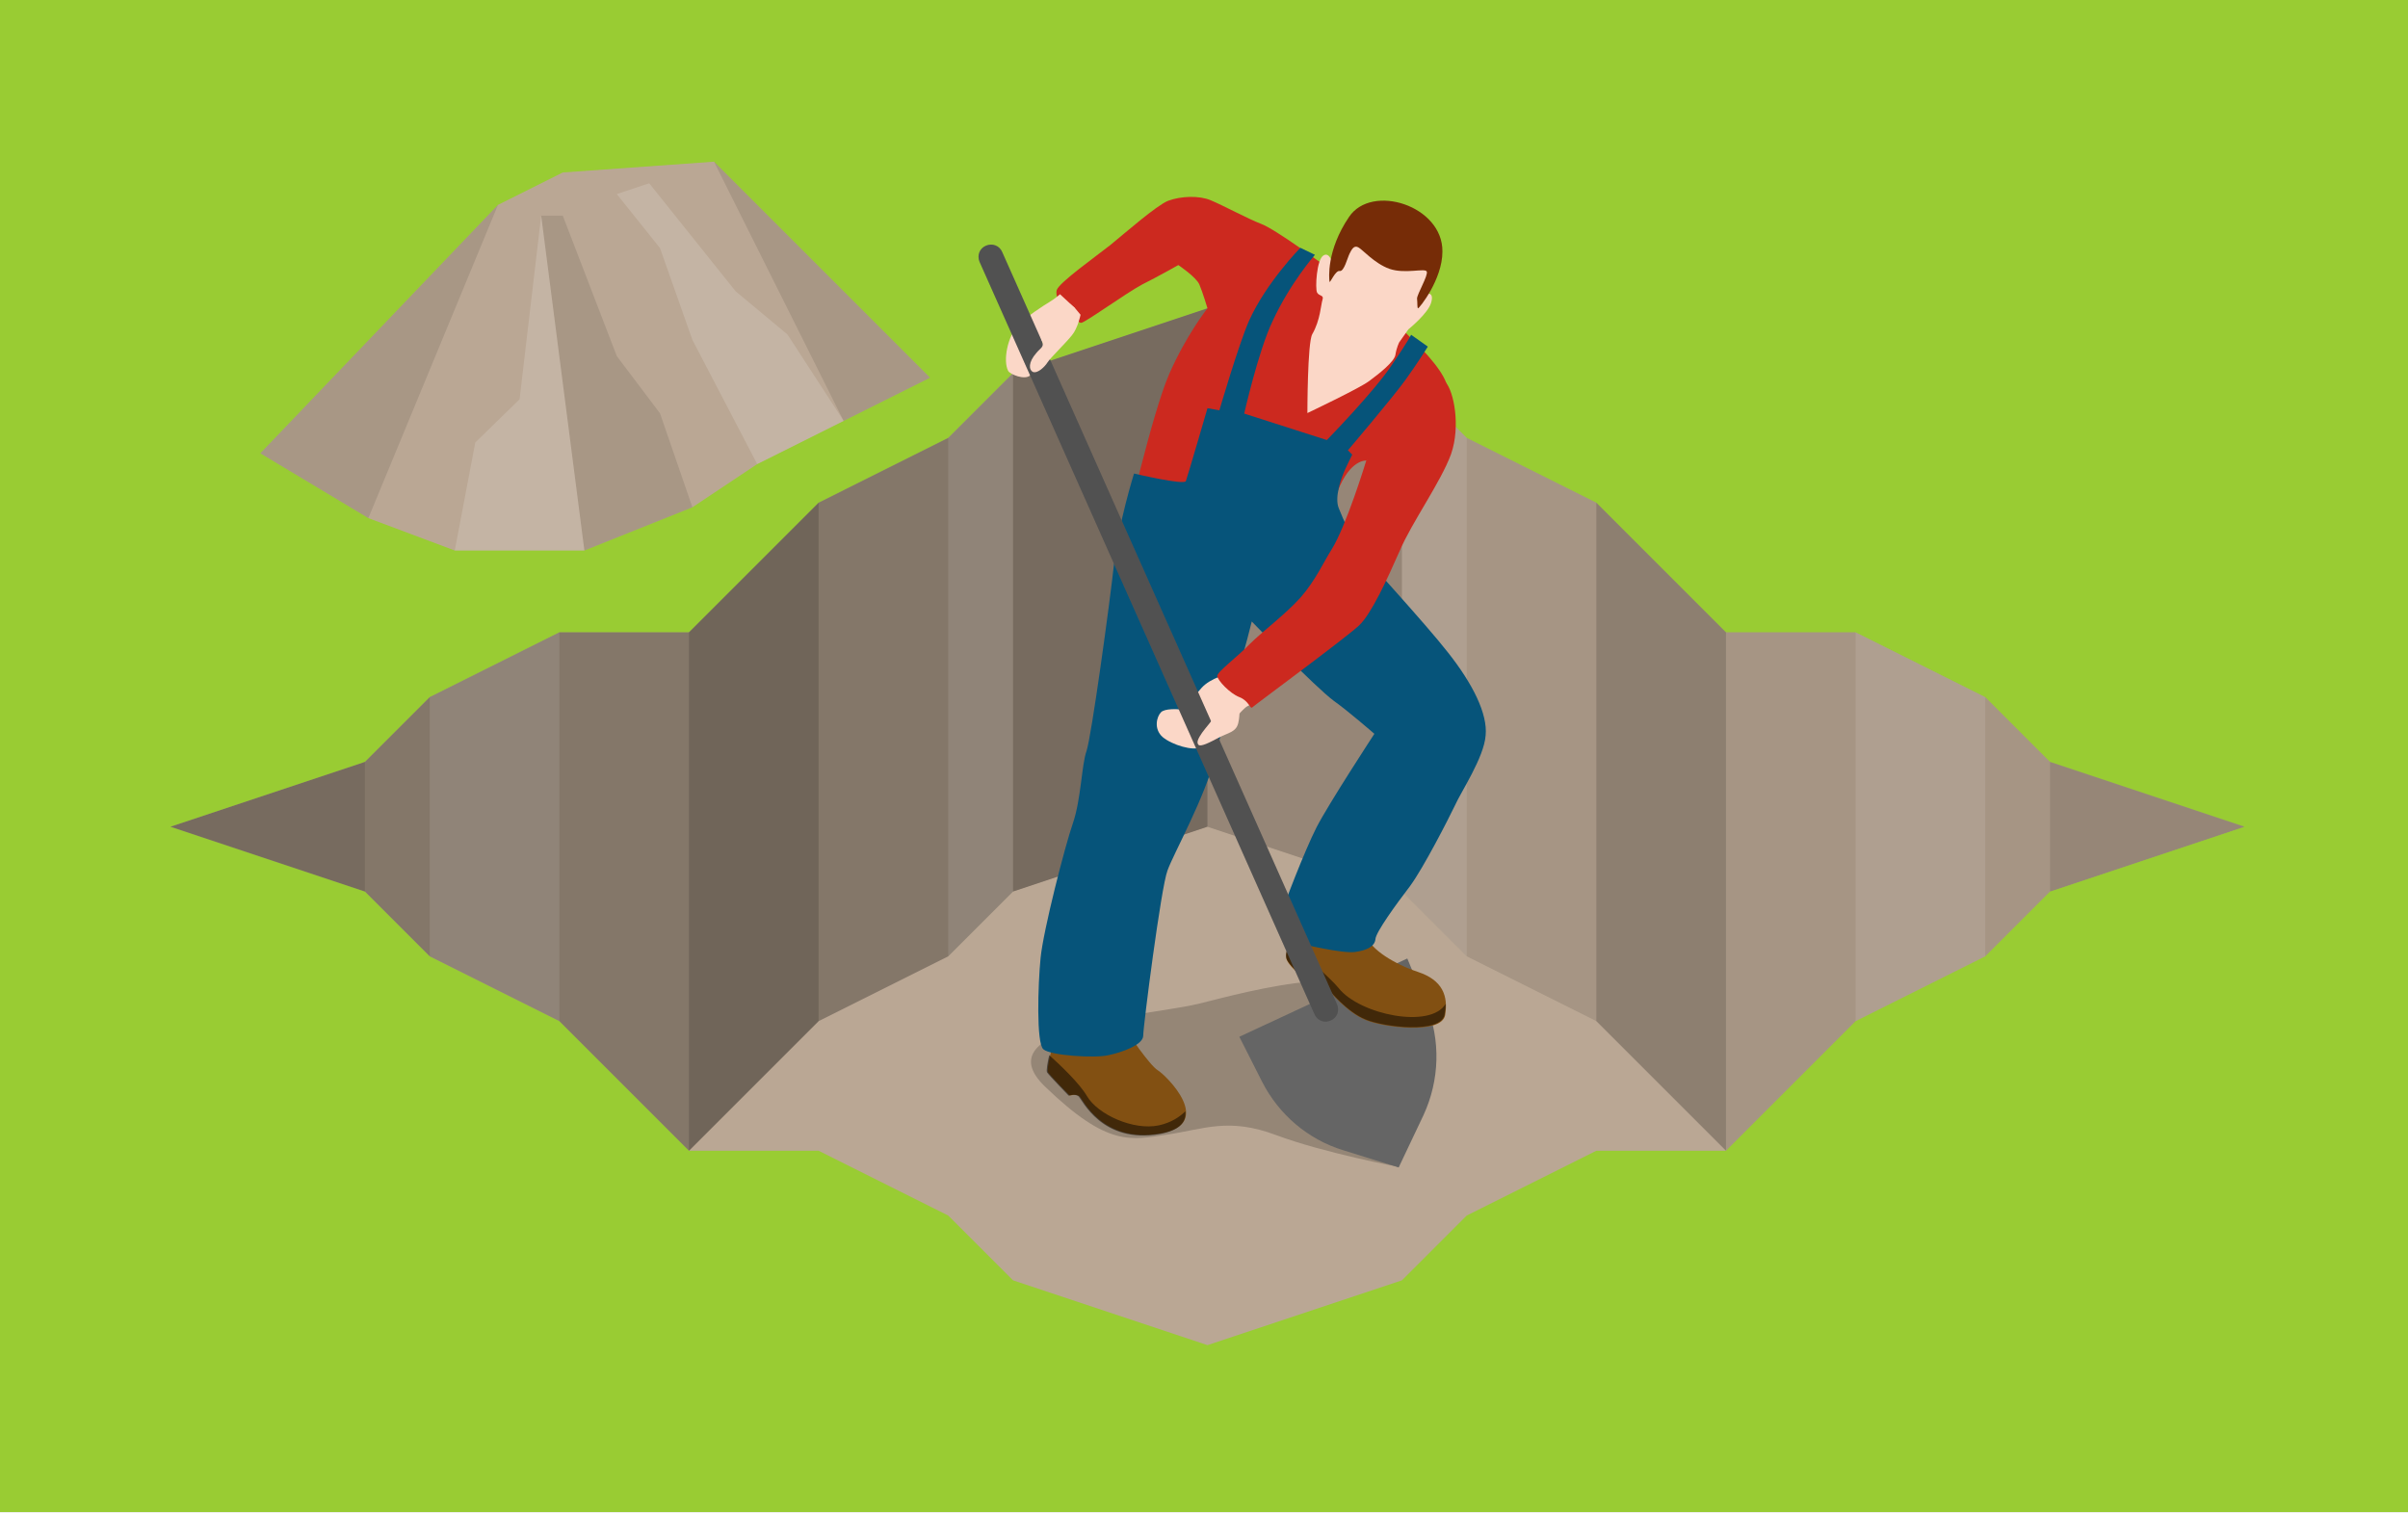
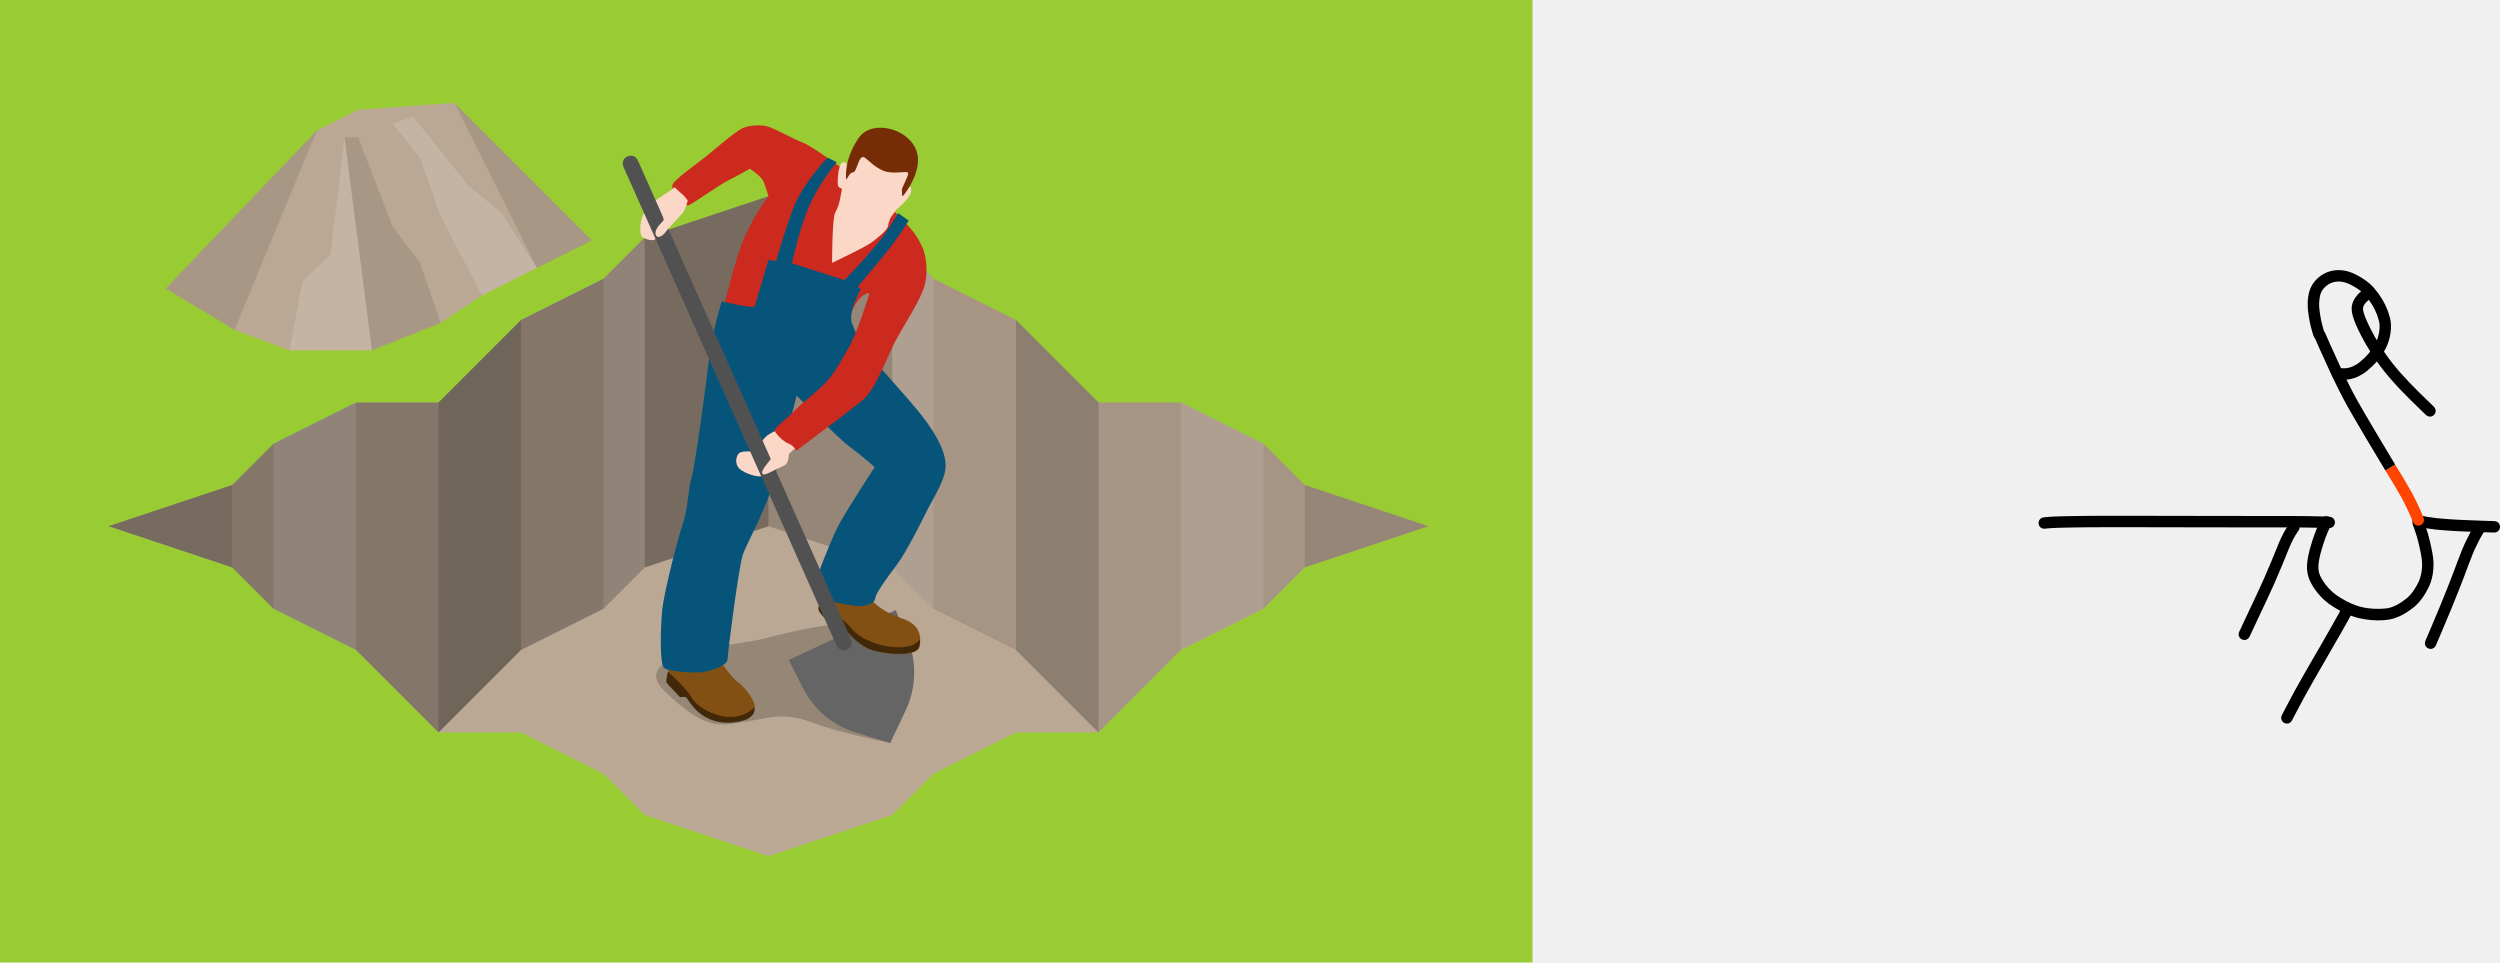
- <svg xmlns="http://www.w3.org/2000/svg" width="117.962mm" height="74.081mm" viewBox="0 0 117.962 74.081" version="1.1" id="svg3748">
+ <svg xmlns="http://www.w3.org/2000/svg" width="192.43mm" height="74.081mm" viewBox="0 0 192.43 74.081" version="1.1" id="svg3748">
  <defs id="defs3742" />
-   <rect style="fill:#99cc33;fill-opacity:1;stroke-width:0.29" id="rect4530" width="117.962" height="74.081" x="1.0587912e-22" y="1.0658141e-14" />
+   <rect style="fill:#99cc33;fill-opacity:1;stroke-width:0.29" id="rect4530" width="117.962" height="74.081" x="0" y="0" />
  <g transform="matrix(0.79375,0,0,0.79375,8.351285,15.10364)" id="g4340">
    <path style="opacity:1;fill:#baa794" d="m 64,0 -12,4 -4,4 -8,4 -8,8 h -8 l -8,4 -4,4 -12,4 12,4 4,4 8,4 8,8 h 8 l 8,4 4,4 12,4 12,-4 4,-4 8,-4 h 8 l 8,-8 8,-4 4,-4 12,-4 -12,-4 -4,-4 -8,-4 H 96 L 88,12 80,8 76,4 Z" id="path4293" />
    <path style="opacity:0.11" d="m 64,0 12,4 4,4 8,4 8,8 h 8 l 8,4 4,4 12,4 -12,4 -4,4 -8,4 -8,8 -8,-8 -8,-4 -4,-4 -12,-4 z" id="path4295" />
    <path style="opacity:0.29" d="m 64,0 v 32 l -12,4 -4,4 -8,4 -8,8 -8,-8 -8,-4 -4,-4 -12,-4 12,-4 4,-4 8,-4 h 8 l 8,-8 8,-4 4,-4 z" id="path4297" />
    <path style="opacity:0.1;fill:#ffffff" d="m 16,24 8,-4 v 24 l -8,-4 z" id="path4299" />
    <path style="opacity:0.1;fill:#ffffff" d="m 48,8 4,-4 v 32 l -4,4 z" id="path4301" />
    <path style="opacity:0.1" d="M 52,4 64,0 v 32 l -12,4 z" id="path4303" />
    <path style="opacity:0.15" d="m 40,12 -8,8 v 32 l 8,-8 z" id="path4305" />
    <path style="opacity:0.1" d="M 12,36 0,32 12,28 Z" id="path4307" />
    <path style="opacity:0.1;fill:#ffffff" d="m 112,24 -8,-4 v 24 l 8,-4 z" id="path4309" />
    <path style="opacity:0.1;fill:#ffffff" d="M 80,8 76,4 v 32 l 4,4 z" id="path4311" />
    <path style="opacity:0.1" d="M 76,4 64,0 v 32 l 12,4 z" id="path4313" />
    <path style="opacity:0.15" d="m 88,12 8,8 v 32 l -8,-8 z" id="path4315" />
    <path style="opacity:0.1" d="m 116,36 12,-4 -12,-4 z" id="path4317" />
  </g>
  <g id="g884" transform="matrix(0.2645833,0,0,0.2645833,41.55649,-4.47553)">
    <path id="path848" d="m 101.9,233 c 0,0 -13.9,-2.6 -22.7,-5.9 -8.8,-3.3 -13.3,-1.1 -20.1,-0.1 -6.8,1 -11,2.4 -22.7,-8.9 -11.7,-11.3 19.8,-13.2 28.4,-15.3 8.6,-2.1 35.2,-9.8 36.7,2.5 1.6,12.4 0.4,27.7 0.4,27.7 z" style="opacity:0.2" />
    <path id="path850" d="m 72.4,208.9 31.1,-14.5 3.5,8.5 c 2.7,6.6 2.5,14 -0.5,20.5 l -4.6,9.7 -10.3,-3.2 c -6.5,-2 -11.9,-6.6 -15,-12.7 z" style="fill:#656565" />
    <path id="path852" d="m 37.9,210.3 c 0,0 -1.3,4.6 -0.9,5.2 0.4,0.6 4,4.3 4,4.3 0,0 1.1,-0.4 1.8,0.1 0.6,0.5 4.2,8.8 15,6.9 10.2,-1.8 1,-10.8 -0.5,-11.7 -1.5,-0.9 -5.6,-7 -5.6,-7 z" style="fill:#825012" />
    <path id="path854" d="m 57.7,226.9 c 3.8,-0.7 4.9,-2.3 4.7,-4.2 -1,1 -2.6,2.1 -4.9,2.6 -4.7,1 -11.3,-2 -13.3,-5.4 -1.4,-2.4 -5,-5.8 -7,-7.6 -0.3,1.3 -0.6,2.9 -0.4,3.2 0.4,0.6 4,4.3 4,4.3 0,0 1.1,-0.4 1.8,0.1 0.7,0.6 4.3,8.9 15.1,7 z" style="opacity:0.5" />
    <path id="path856" d="m 38.6,70.6 c 0.5,-1.4 7.1,-6.1 9.9,-8.3 2.7,-2.2 8.5,-7.3 10.7,-8.2 2.4,-0.9 5.8,-1 7.9,-0.1 2.2,0.9 6.8,3.4 9.4,4.4 2.6,1 11.3,7.3 15.1,10.3 3.8,3 17,13.4 19.1,19.1 2,5.7 -14.8,14.4 -14.8,14.4 0,0 -3,-0.3 -5.3,5.7 -1,2.6 -1.5,7.8 -1.5,7.8 l -37.8,-0.5 c 0,0 4.9,-21.6 8.1,-29 C 62.6,78.9 66.5,74 66.5,74 66.5,74 65.6,71 65,69.6 64.4,68.2 61.1,66 61.1,66 c 0,0 -3.7,2.1 -6.7,3.6 -3,1.6 -10.6,7.1 -11.3,7.1 -0.7,0 -5.2,-3.8 -4.5,-6.1 z" style="fill:#cc291f" />
    <path id="path858" d="m 89.7,65.9 c 0,0 -0.5,-2.4 -1.7,-1.7 -1.3,0.7 -1.6,6.2 -1.2,6.9 0.4,0.7 1.3,0.4 1,1.3 -0.3,0.9 -0.4,3.8 -1.9,6.4 C 85,80.4 85,93.4 85,93.4 c 0,0 9.5,-4.5 11.4,-5.9 1.9,-1.4 4.7,-3.6 4.9,-4.9 0.2,-1.3 0.7,-2.3 0.7,-2.3 l 1.7,-2.4 c 0,0 3.6,-2.9 4.2,-4.9 0.6,-2 -0.7,-1.7 -0.7,-1.7 0,0 5.7,-12.5 -3.8,-14.7 -9.5,-2.3 -13.7,9.3 -13.7,9.3 z" style="fill:#fbd7c7" />
    <path id="path860" d="m 89.1,69.1 c 0.1,0.3 1.1,-2.2 1.9,-2 0.8,0.1 1.4,-2.4 1.8,-3.2 0.4,-0.8 0.8,-1.6 1.6,-1.2 0.8,0.4 3,3 5.8,4 2.9,1 6.6,-0.2 6.9,0.5 0.3,0.7 -1.8,4.2 -1.8,5 0.1,0.8 0,1.8 0.2,1.8 0.2,0 4.5,-5.3 4.5,-10.5 0.1,-8.5 -13.1,-12.7 -17.3,-6.4 -4.2,6.2 -3.7,11.4 -3.6,12 z" style="fill:#762c07" />
    <path id="path862" d="m 39.2,71.4 c 0,0 -0.9,0.8 -1.9,1.4 -1,0.6 -4.6,2.9 -5.9,4.4 -1.9,2 -2.8,6.5 -1.8,8.4 0.3,0.6 3.1,1.8 4.1,0.8 0.9,-1 1.2,-6.3 1.8,-6.3 0.6,0 1.2,0.7 1.2,0.7 L 42,74 Z" style="fill:#fbd7c7" />
    <g id="g870">
      <path id="path864" d="m 83,188.5 c -0.9,2.8 -2.2,4.3 -1.9,5.9 0.3,1.6 5.7,5.9 6.1,5.9 0.4,0 1.8,0 1.8,0 0,0 3.3,4.1 6.8,5.5 3.4,1.4 14,2.7 14.7,-0.9 0.6,-3.6 -0.5,-6.5 -5,-8 -4.5,-1.5 -8.7,-4.2 -9.4,-6.4 -0.7,-2.2 -13.1,-2 -13.1,-2 z" style="fill:#825012" />
      <path id="path866" d="m 110.4,204.8 c 0.1,-0.7 0.2,-1.3 0.2,-2 -2.8,4.7 -15.9,2 -19.8,-2.9 -1.8,-2.2 -6.5,-6 -9,-8.5 -0.5,1.1 -0.9,2 -0.7,2.9 0.3,1.5 5.7,5.9 6.1,5.9 0.4,0 1.8,0 1.8,0 0,0 3.3,4.1 6.8,5.5 3.4,1.4 13.9,2.7 14.6,-0.9 z" style="opacity:0.5" />
      <path id="path868" d="m 83.7,62.8 c 0,0 -6.3,6.4 -9.5,13.5 -1.9,4.3 -5.5,16.6 -5.5,16.6 l -2.2,-0.4 c 0,0 -3.7,12.7 -4,13.5 -0.3,0.8 -9.6,-1.4 -9.6,-1.4 0,0 -2.9,9.3 -3.7,16.7 -0.8,7.4 -4.2,32.1 -5.1,34.7 -0.9,2.5 -1,8.9 -2.5,13.3 -1.5,4.3 -5.5,19.9 -6,25 -0.5,5.1 -0.8,15.7 0.5,16.9 1.3,1.2 9.7,1.7 12.1,1.1 2.4,-0.5 6.4,-1.9 6.4,-3.6 0,-1.7 3.3,-27.5 4.5,-30.6 1.1,-3.1 7,-13.6 8.9,-21.3 1.9,-7.6 3.7,-14.8 4.5,-16.9 0.8,-2.2 2.2,-7.9 2.2,-7.9 0,0 11.8,12.2 15.2,14.7 2.8,2 7.5,6.1 7.5,6.1 0,0 -8.5,13 -10.7,17.3 -2.2,4.3 -6.2,14.7 -6.6,16.3 -0.4,1.7 -0.9,4.1 1.8,4.8 2.7,0.7 9.6,2.3 11.9,2 2.3,-0.3 3.7,-1.1 3.8,-2.4 0.1,-1.3 3.8,-6.4 6.4,-9.8 2.5,-3.4 7.1,-12.4 8.3,-14.9 1.1,-2.5 5.4,-8.9 5.7,-13 0.4,-4 -2.4,-9.6 -7,-15.4 -4.3,-5.5 -15.4,-17.5 -16.6,-19.1 -1.1,-1.7 -2.8,-5.6 -3.6,-7.6 -0.8,-2 0.4,-5.4 1.2,-7.2 0.6,-1.3 1.3,-2.7 1.3,-2.7 l -0.8,-0.8 c 0,0 8.5,-10 10.7,-13.1 2.1,-2.9 4.1,-6.1 4.1,-6.1 l -3.1,-2.2 c 0,0 -0.3,0.8 -3.5,5.5 -3.3,5 -12.1,14 -12.1,14 L 73.3,93.5 c 0,0 2.6,-11.5 5.2,-17 3.3,-7.2 7.9,-12.4 7.9,-12.4 z" style="fill:#06547a" />
    </g>
    <path id="path872" d="m 70.4,141.7 c 0,0 -3.3,0.7 -5,2.6 -1.7,1.9 -3.1,4.1 -3.8,4 -0.7,-0.1 -3,-0.2 -3.7,0.5 -0.8,0.8 -1.4,3.1 0.3,4.6 1.8,1.5 5.7,2.6 7,1.9 1.3,-0.7 5.6,-2.8 6.1,-4.4 0.5,-1.6 2.4,-3.1 2.4,-3.1 l 0.9,-0.5 z" style="fill:#fbd7c7" />
    <path id="path874" d="m 88.4,206.1 c -0.9,0 -1.7,-0.5 -2.1,-1.4 L 24.3,65.4 c -0.5,-1.2 0,-2.5 1.2,-3 1.2,-0.5 2.5,0 3,1.2 l 62,139.3 c 0.5,1.2 0,2.5 -1.2,3 -0.3,0.1 -0.6,0.2 -0.9,0.2 z" style="fill:#656565" />
    <path id="path876" d="m 88.4,206.1 c -0.9,0 -1.7,-0.5 -2.1,-1.4 L 24.3,65.4 c -0.5,-1.2 0,-2.5 1.2,-3 1.2,-0.5 2.5,0 3,1.2 l 62,139.3 c 0.5,1.2 0,2.5 -1.2,3 -0.3,0.1 -0.6,0.2 -0.9,0.2 z" style="opacity:0.2" />
    <path id="path878" d="m 68.3,142.1 c 0.1,0.8 2.3,3.2 4.1,3.9 1.8,0.7 2,2.3 2.4,1.9 0.4,-0.4 17.5,-13 19.8,-15.2 2.3,-2.2 5.2,-8.6 7.5,-13.8 2.2,-5.2 7.6,-12.7 9.5,-17.9 1.8,-5.2 0.5,-11.6 -1,-13.3 -0.8,-1 -14.7,14.5 -14.7,14.5 0,0 -3.7,12.2 -6.5,16.6 -1.4,2.2 -2.9,5.6 -5.7,8.8 -2.9,3.2 -7.1,6.3 -9.4,8.6 -2.3,2.4 -6,5.1 -6,5.9 z" style="fill:#cc291f" />
    <path id="path880" d="m 43,75.2 c 0,0 -0.5,2.5 -1.6,3.8 -1.1,1.4 -4,4.2 -4.5,5 -0.5,0.8 -1.8,2.1 -2.7,1.8 -0.8,-0.4 -0.9,-1.8 0.6,-3.5 0.7,-0.9 1.5,-1.1 1.1,-2.1 -0.4,-1.1 -0.2,-0.9 0.1,-1.9 0.3,-1 5.1,-5.1 5.1,-5.1 L 42,74 Z" style="fill:#fbd7c7" />
    <path id="path882" d="m 68,149 c -0.3,1.1 -1.9,2.7 -2.5,3.6 -0.6,0.9 -1.1,1.7 -0.7,2.2 0.4,0.5 2.1,-0.4 3.8,-1.3 1.7,-0.9 3.2,-1 3.6,-2.7 0.4,-1.7 0.4,-4.1 -1.3,-3.8 -1.8,0.3 -3.1,2.4 -3.1,2.4 z" style="fill:#fbd7c7" />
  </g>
  <g id="g973" transform="matrix(-0.5291667,0,0,0.5291667,45.56112,5.804551)">
    <path id="path947" d="M 44,40 52,37 62,31 40,8 34,5 20,4 0,24 l 16,8 6,4 10,4 z" style="opacity:1;fill:#baa794" />
    <path id="path949" d="M 29,7 26,6 18,16 13.2,20 8,28 16,32 22,20.5 25,12 Z" style="opacity:0.15;fill:#ffffff" />
    <path id="path951" d="M 20,4 0,24 8,28 Z" style="opacity:0.1" />
    <path id="path953" d="m 22,36 10,4 4,-31 h -2 l -5,13 -4,5.3 z" style="opacity:0.1" />
    <path id="path955" d="M 44,40 H 32 l 4,-31 2,17 4.1,4 z" style="opacity:0.15;fill:#ffffff" />
    <path id="path957" d="M 52,37 62,31 40,8 Z" style="opacity:0.1" />
  </g>
+   <path style="fill:#000000;fill-opacity:1;fill-rule:nonzero;stroke:none;stroke-width:0.265" id="path1" d="m 157.445,40.688 c 0.582,-0.061 1.169,-0.067 1.753,-0.081 1.943,-0.037 3.886,-0.027 5.828,-0.025 1.735,0.003 3.47,0.006 5.204,0.009 1.361,0.002 2.723,0.004 4.084,0.005 1.426,7.94e-4 2.851,-0.008 4.277,0.031 0.217,0.007 0.434,0.015 0.651,0.023 0.622,0.022 0.652,-0.858 0.03,-0.879 v 0 c -0.219,-0.008 -0.438,-0.015 -0.657,-0.023 -1.433,-0.039 -2.866,-0.03 -4.3,-0.031 -1.361,-0.001 -2.722,-0.003 -4.084,-0.005 -1.735,-0.003 -3.47,-0.006 -5.205,-0.009 -1.95,-0.002 -3.901,-0.012 -5.851,0.026 -0.619,0.015 -1.24,0.022 -1.857,0.09 -0.616,0.088 -0.492,0.959 0.124,0.871 z" />
+   <path style="fill:#000000;fill-opacity:1;fill-rule:nonzero;stroke:none;stroke-width:0.265" id="path2" d="m 178.648,40.021 c -0.124,0.196 -0.213,0.416 -0.305,0.629 -0.252,0.591 -0.437,1.206 -0.604,1.825 -0.137,0.574 -0.237,1.176 -0.101,1.76 0.029,0.122 0.075,0.24 0.112,0.36 0.266,0.618 0.684,1.163 1.183,1.613 0.106,0.095 0.22,0.181 0.33,0.271 0.563,0.398 1.175,0.738 1.829,0.962 0.132,0.045 0.268,0.081 0.402,0.122 0.646,0.15 1.316,0.223 1.979,0.175 0.12,-0.009 0.24,-0.026 0.36,-0.039 0.737,-0.118 1.349,-0.483 1.93,-0.931 0.529,-0.429 0.897,-0.995 1.194,-1.599 0.272,-0.602 0.361,-1.179 0.359,-1.834 -0.025,-0.563 -0.155,-1.112 -0.278,-1.659 -0.093,-0.413 -0.217,-0.817 -0.356,-1.217 -0.083,-0.221 -0.042,-0.114 -0.122,-0.323 -0.222,-0.581 -1.044,-0.268 -0.822,0.313 v 0 c 0.076,0.199 0.038,0.099 0.113,0.3 0.128,0.368 0.243,0.739 0.329,1.119 0.109,0.486 0.227,0.974 0.257,1.473 0.006,0.497 -0.064,0.986 -0.271,1.443 -0.233,0.485 -0.524,0.942 -0.943,1.29 -0.442,0.347 -0.924,0.651 -1.487,0.751 -0.665,0.077 -1.335,0.051 -1.988,-0.105 -0.113,-0.034 -0.228,-0.063 -0.34,-0.101 -0.567,-0.191 -1.097,-0.484 -1.588,-0.822 -0.089,-0.072 -0.182,-0.14 -0.268,-0.216 -0.397,-0.353 -0.736,-0.777 -0.964,-1.258 -0.067,-0.193 -0.106,-0.271 -0.128,-0.475 -0.041,-0.384 0.046,-0.771 0.129,-1.143 0.156,-0.578 0.327,-1.152 0.562,-1.704 0.092,-0.212 0.186,-0.422 0.302,-0.622 0.253,-0.569 -0.551,-0.926 -0.804,-0.357 z" />
+   <path style="fill:#000000;fill-opacity:1;fill-rule:nonzero;stroke:none;stroke-width:0.265" id="path3" d="m 186.075,40.537 c 0.465,0.1 0.935,0.168 1.407,0.225 1.235,0.124 2.477,0.162 3.717,0.205 0.25,0.008 0.501,0.015 0.751,0.023 0.622,0.019 0.649,-0.861 0.027,-0.88 v 0 c -0.249,-0.008 -0.498,-0.015 -0.747,-0.023 -1.215,-0.042 -2.432,-0.08 -3.642,-0.199 -0.45,-0.054 -0.897,-0.119 -1.34,-0.214 -0.61,-0.122 -0.783,0.741 -0.173,0.863 z" />
+   <path style="fill:#ff4400;fill-opacity:1;fill-rule:nonzero;stroke:none;stroke-width:0.265" d="m 183.604,36.212 c 0.752,1.239 0.527,0.824 1.241,2.085 0.082,0.154 0.165,0.307 0.244,0.463 0.234,0.458 0.441,0.929 0.638,1.403 0.238,0.575 1.051,0.238 0.813,-0.337 -0.204,-0.491 -0.419,-0.979 -0.661,-1.453 -0.083,-0.163 -0.171,-0.324 -0.256,-0.486 -0.722,-1.277 -0.506,-0.877 -1.267,-2.131" id="path7" />
+   <path style="fill:#000000;fill-opacity:1;fill-rule:nonzero;stroke:none;stroke-width:0.265" d="m 184.357,35.755 c -0.651,-1.083 -2.289,-3.814 -2.904,-4.917 -0.418,-0.749 -0.798,-1.519 -1.169,-2.292 -0.308,-0.673 -0.615,-1.347 -0.921,-2.021 -0.125,-0.28 -0.247,-0.56 -0.369,-0.842 -0.246,-0.571 -1.054,-0.223 -0.808,0.348 v 0 c 0.123,0.286 0.248,0.572 0.375,0.857 0.308,0.68 0.619,1.359 0.929,2.039 0.379,0.789 0.767,1.574 1.194,2.339 0.62,1.113 2.263,3.853 2.92,4.945" id="path4" />
+   <path style="fill:#000000;fill-opacity:1;fill-rule:nonzero;stroke:none;stroke-width:0.265" id="path5" d="m 178.839,25.443 c 0.016,0.023 0.032,0.046 0.048,0.069 0.002,0.004 0.007,0.017 0.007,0.012 7.9e-4,-0.007 -0.004,-0.015 -0.006,-0.022 -0.006,-0.018 -0.011,-0.036 -0.017,-0.055 -0.039,-0.127 0.006,0.015 -0.042,-0.137 -0.065,-0.223 -0.121,-0.448 -0.171,-0.674 -0.065,-0.322 -0.115,-0.648 -0.143,-0.975 -0.018,-0.289 0.003,-0.578 0.056,-0.862 0.038,-0.19 0.116,-0.37 0.232,-0.526 0.024,-0.031 0.05,-0.061 0.075,-0.091 0.135,-0.155 0.3,-0.282 0.486,-0.37 0.037,-0.018 0.076,-0.033 0.115,-0.049 0.208,-0.082 0.432,-0.105 0.654,-0.089 0.051,0.004 0.1,0.012 0.151,0.018 0.341,0.054 0.647,0.214 0.943,0.383 0.267,0.157 0.522,0.336 0.74,0.558 0.044,0.045 0.085,0.093 0.128,0.14 0.184,0.215 0.35,0.445 0.495,0.687 0.088,0.146 0.127,0.226 0.207,0.377 0.124,0.256 0.225,0.524 0.298,0.8 0.017,0.066 0.035,0.132 0.047,0.199 0.011,0.062 0.014,0.126 0.021,0.189 0.011,0.345 -0.046,0.69 -0.155,1.017 -0.022,0.065 -0.048,0.129 -0.072,0.194 -0.11,0.246 -0.245,0.481 -0.402,0.7 -0.086,0.119 -0.135,0.177 -0.228,0.291 -0.201,0.232 -0.427,0.44 -0.662,0.637 -0.156,0.137 -0.339,0.238 -0.524,0.33 -0.14,0.068 -0.292,0.107 -0.445,0.134 -0.121,0.022 -0.243,0.024 -0.365,0.019 -0.019,-0.001 -0.038,-0.002 -0.057,-0.004 -0.621,-0.038 -0.674,0.841 -0.053,0.878 v 0 c 0.024,0.001 0.049,0.003 0.073,0.004 0.188,0.007 0.378,0.002 0.563,-0.033 0.232,-0.044 0.463,-0.105 0.675,-0.211 0.248,-0.124 0.491,-0.263 0.701,-0.446 0.276,-0.234 0.543,-0.479 0.777,-0.755 0.112,-0.139 0.167,-0.203 0.272,-0.351 0.198,-0.279 0.368,-0.578 0.501,-0.893 0.03,-0.084 0.063,-0.167 0.09,-0.251 0.142,-0.441 0.21,-0.906 0.182,-1.369 -0.013,-0.095 -0.021,-0.19 -0.038,-0.284 -0.015,-0.083 -0.037,-0.164 -0.059,-0.245 -0.089,-0.332 -0.212,-0.654 -0.364,-0.962 -0.096,-0.181 -0.135,-0.261 -0.242,-0.437 -0.174,-0.288 -0.373,-0.561 -0.594,-0.815 -0.057,-0.061 -0.112,-0.123 -0.171,-0.182 -0.269,-0.269 -0.58,-0.489 -0.907,-0.681 -0.158,-0.09 -0.239,-0.139 -0.404,-0.217 -0.28,-0.132 -0.575,-0.232 -0.882,-0.276 -0.075,-0.007 -0.151,-0.018 -0.227,-0.022 -0.35,-0.02 -0.7,0.031 -1.025,0.163 -0.06,0.027 -0.121,0.051 -0.18,0.081 -0.29,0.145 -0.546,0.349 -0.755,0.596 -0.04,0.052 -0.083,0.102 -0.121,0.155 -0.182,0.255 -0.302,0.547 -0.363,0.854 -0.01,0.059 -0.022,0.117 -0.031,0.176 -0.045,0.303 -0.052,0.612 -0.035,0.918 0.033,0.366 0.087,0.729 0.161,1.089 0.056,0.252 0.117,0.502 0.191,0.75 0.047,0.148 0.079,0.303 0.173,0.429 0.398,0.478 1.074,-0.085 0.676,-0.563 z" />
+   <path style="fill:#000000;fill-opacity:1;fill-rule:nonzero;stroke:none;stroke-width:0.265" id="path6" d="m 182.056,22.231 c -0.228,0.097 -0.407,0.267 -0.578,0.441 -0.283,0.321 -0.487,0.707 -0.466,1.148 0.007,0.143 0.043,0.283 0.064,0.424 0.053,0.163 0.098,0.328 0.159,0.488 0.129,0.34 0.328,0.751 0.493,1.071 0.216,0.418 0.421,0.782 0.67,1.182 0.128,0.205 0.265,0.405 0.398,0.608 0.781,1.165 1.738,2.192 2.731,3.177 0.397,0.38 0.79,0.763 1.181,1.15 0.442,0.438 1.061,-0.187 0.619,-0.625 v 0 c -0.39,-0.387 -0.783,-0.77 -1.18,-1.15 -0.949,-0.941 -1.866,-1.921 -2.614,-3.034 -0.126,-0.192 -0.256,-0.382 -0.378,-0.577 -0.24,-0.384 -0.429,-0.72 -0.637,-1.121 -0.159,-0.308 -0.32,-0.639 -0.448,-0.962 -0.047,-0.119 -0.084,-0.241 -0.127,-0.361 -0.032,-0.14 -0.068,-0.235 -0.057,-0.374 0.013,-0.17 0.126,-0.309 0.227,-0.435 0.109,-0.116 0.22,-0.221 0.37,-0.281 0.544,-0.302 0.117,-1.071 -0.427,-0.769 z" />
+   <path style="fill:#000000;fill-opacity:1;fill-rule:nonzero;stroke:none;stroke-width:0.265" id="path10" d="m 176.211,40.335 c -0.326,0.424 -0.56,0.909 -0.776,1.395 -0.374,0.944 -0.769,1.88 -1.173,2.811 -0.327,0.753 -0.689,1.491 -1.036,2.235 -0.246,0.539 -0.497,1.075 -0.754,1.609 -0.035,0.074 -0.07,0.147 -0.105,0.221 -0.268,0.562 0.527,0.94 0.794,0.379 v 0 c 0.034,-0.072 0.069,-0.145 0.103,-0.217 0.259,-0.537 0.512,-1.077 0.759,-1.619 0.351,-0.751 0.716,-1.496 1.046,-2.257 0.403,-0.93 0.797,-1.863 1.17,-2.806 0.179,-0.407 0.373,-0.81 0.633,-1.172 0.41,-0.468 -0.253,-1.048 -0.662,-0.579 z" />
+   <path style="fill:#000000;fill-opacity:1;fill-rule:nonzero;stroke:none;stroke-width:0.265" id="path12" d="m 180.219,46.871 c -0.244,0.436 -0.487,0.873 -0.733,1.309 -0.553,0.977 -1.117,1.949 -1.68,2.92 -0.396,0.68 -0.782,1.365 -1.164,2.052 -0.235,0.425 -0.458,0.856 -0.686,1.285 -0.105,0.195 -0.204,0.394 -0.306,0.59 -0.287,0.552 0.493,0.958 0.781,0.406 v 0 c 0.101,-0.195 0.199,-0.391 0.303,-0.584 0.225,-0.424 0.445,-0.85 0.678,-1.27 0.379,-0.683 0.763,-1.363 1.156,-2.038 0.565,-0.974 1.13,-1.949 1.685,-2.929 0.263,-0.466 0.528,-0.931 0.779,-1.403 0.239,-0.574 -0.573,-0.913 -0.812,-0.338 z" />
+   <path style="fill:#000000;fill-opacity:1;fill-rule:nonzero;stroke:none;stroke-width:0.265" id="path13" d="m 190.416,40.526 c -0.277,0.439 -0.503,0.905 -0.726,1.373 -0.066,0.155 -0.134,0.309 -0.198,0.466 -0.221,0.546 -0.419,1.101 -0.628,1.651 -0.228,0.6 -0.222,0.58 -0.457,1.178 -0.403,1.02 -0.823,2.032 -1.254,3.04 -0.154,0.358 -0.306,0.716 -0.459,1.075 -0.244,0.572 0.566,0.917 0.81,0.345 v 0 c 0.153,-0.358 0.305,-0.716 0.458,-1.074 0.434,-1.016 0.857,-2.037 1.264,-3.064 0.238,-0.605 0.232,-0.584 0.462,-1.19 0.205,-0.539 0.399,-1.083 0.615,-1.618 0.058,-0.144 0.121,-0.287 0.182,-0.43 0.207,-0.434 0.416,-0.868 0.672,-1.276 0.336,-0.523 -0.404,-0.999 -0.74,-0.476 z" />
</svg>
